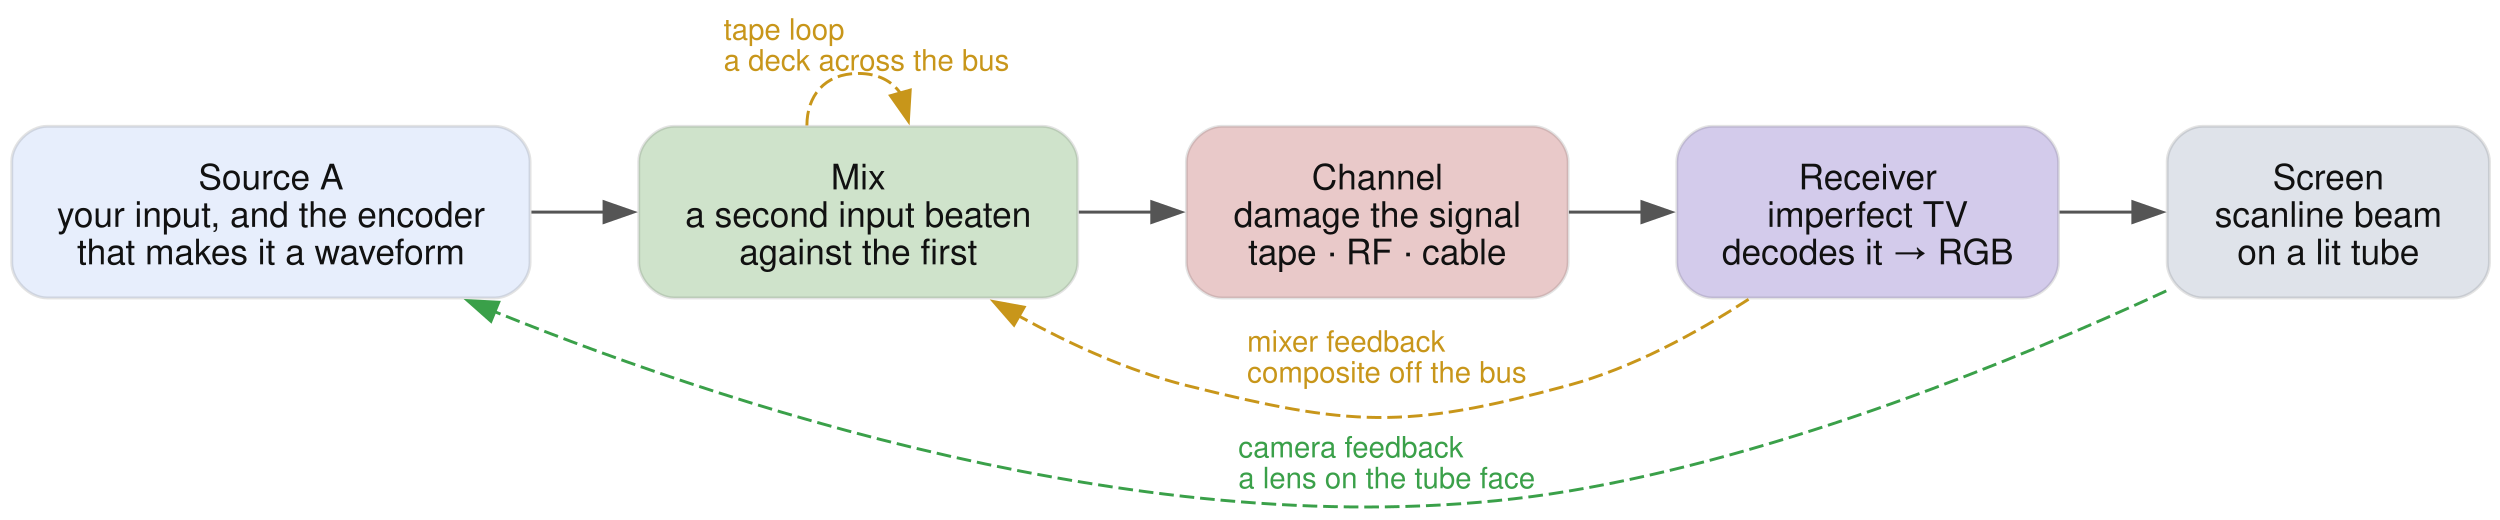
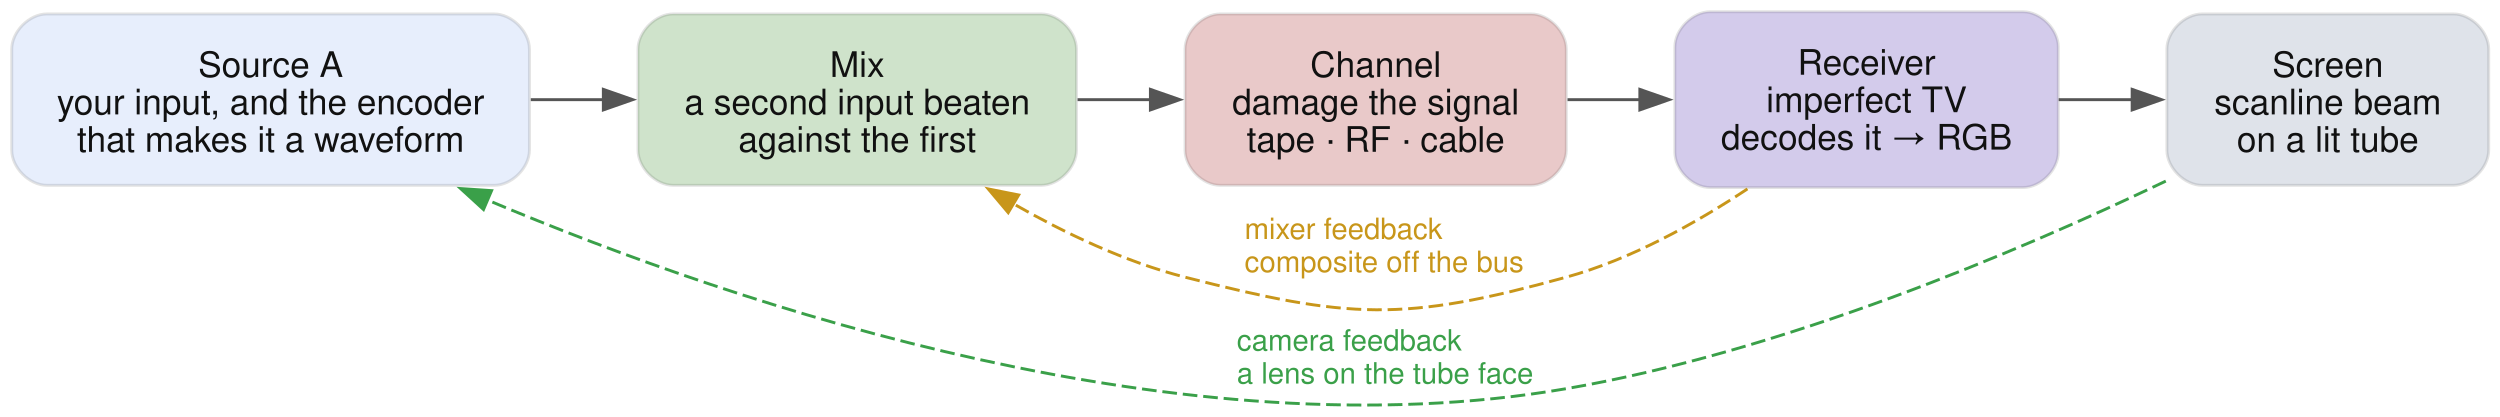
- <svg xmlns="http://www.w3.org/2000/svg" width="851pt" height="177pt" viewBox="0.00 0.00 851.00 177.00">
-   <g id="graph0" class="graph" transform="scale(1 1) rotate(0) translate(4 172.88)">
+ <svg xmlns="http://www.w3.org/2000/svg" width="852pt" height="142pt" viewBox="0.00 0.00 852.00 142.00">
+   <g id="graph0" class="graph" transform="scale(1 1) rotate(0) translate(4 138.36)">
    <g id="node1" class="node">
-       <path fill="#e7eefc" stroke="#333333" stroke-opacity="0.133" d="M164.43,-129.88C164.43,-129.88 12,-129.88 12,-129.88 6,-129.88 0,-123.88 0,-117.88 0,-117.88 0,-83.47 0,-83.47 0,-77.47 6,-71.47 12,-71.47 12,-71.47 164.43,-71.47 164.43,-71.47 170.43,-71.47 176.43,-77.47 176.43,-83.47 176.43,-83.47 176.43,-117.88 176.43,-117.88 176.43,-123.88 170.43,-129.88 164.43,-129.88" />
-       <text xml:space="preserve" text-anchor="middle" x="88.22" y="-108.4" font-family="Helvetica,Arial,sans-serif" font-size="12.00" fill="#111111">Source A</text>
-       <text xml:space="preserve" text-anchor="middle" x="88.22" y="-95.65" font-family="Helvetica,Arial,sans-serif" font-size="12.00" fill="#111111">your input, and the encoder</text>
-       <text xml:space="preserve" text-anchor="middle" x="88.22" y="-82.9" font-family="Helvetica,Arial,sans-serif" font-size="12.00" fill="#111111">that makes it a waveform</text>
+       <path fill="#e7eefc" stroke="#333333" stroke-opacity="0.133" d="M164.43,-133.61C164.43,-133.61 12,-133.61 12,-133.61 6,-133.61 0,-127.61 0,-121.61 0,-121.61 0,-87.2 0,-87.2 0,-81.2 6,-75.2 12,-75.2 12,-75.2 164.43,-75.2 164.43,-75.2 170.43,-75.2 176.43,-81.2 176.43,-87.2 176.43,-87.2 176.43,-121.61 176.43,-121.61 176.43,-127.61 170.43,-133.61 164.43,-133.61" />
+       <text xml:space="preserve" text-anchor="middle" x="88.22" y="-112.13" font-family="Helvetica,Arial,sans-serif" font-size="12.00" fill="#111111">Source A</text>
+       <text xml:space="preserve" text-anchor="middle" x="88.22" y="-99.38" font-family="Helvetica,Arial,sans-serif" font-size="12.00" fill="#111111">your input, and the encoder</text>
+       <text xml:space="preserve" text-anchor="middle" x="88.22" y="-86.63" font-family="Helvetica,Arial,sans-serif" font-size="12.00" fill="#111111">that makes it a waveform</text>
    </g>
    <g id="node2" class="node">
-       <path fill="#cfe3cb" stroke="#333333" stroke-opacity="0.133" d="M350.86,-129.88C350.86,-129.88 225.43,-129.88 225.43,-129.88 219.43,-129.88 213.43,-123.88 213.43,-117.88 213.43,-117.88 213.43,-83.47 213.43,-83.47 213.43,-77.47 219.43,-71.47 225.43,-71.47 225.43,-71.47 350.86,-71.47 350.86,-71.47 356.86,-71.47 362.86,-77.47 362.86,-83.47 362.86,-83.47 362.86,-117.88 362.86,-117.88 362.86,-123.88 356.86,-129.88 350.86,-129.88" />
-       <text xml:space="preserve" text-anchor="middle" x="288.15" y="-108.4" font-family="Helvetica,Arial,sans-serif" font-size="12.00" fill="#111111">Mix</text>
-       <text xml:space="preserve" text-anchor="middle" x="288.15" y="-95.65" font-family="Helvetica,Arial,sans-serif" font-size="12.00" fill="#111111">a second input beaten</text>
-       <text xml:space="preserve" text-anchor="middle" x="288.15" y="-82.9" font-family="Helvetica,Arial,sans-serif" font-size="12.00" fill="#111111">against the first</text>
+       <path fill="#cfe3cb" stroke="#333333" stroke-opacity="0.133" d="M350.86,-133.61C350.86,-133.61 225.43,-133.61 225.43,-133.61 219.43,-133.61 213.43,-127.61 213.43,-121.61 213.43,-121.61 213.43,-87.2 213.43,-87.2 213.43,-81.2 219.43,-75.2 225.43,-75.2 225.43,-75.2 350.86,-75.2 350.86,-75.2 356.86,-75.2 362.86,-81.2 362.86,-87.2 362.86,-87.2 362.86,-121.61 362.86,-121.61 362.86,-127.61 356.86,-133.61 350.86,-133.61" />
+       <text xml:space="preserve" text-anchor="middle" x="288.15" y="-112.13" font-family="Helvetica,Arial,sans-serif" font-size="12.00" fill="#111111">Mix</text>
+       <text xml:space="preserve" text-anchor="middle" x="288.15" y="-99.38" font-family="Helvetica,Arial,sans-serif" font-size="12.00" fill="#111111">a second input beaten</text>
+       <text xml:space="preserve" text-anchor="middle" x="288.15" y="-86.63" font-family="Helvetica,Arial,sans-serif" font-size="12.00" fill="#111111">against the first</text>
    </g>
    <g id="edge1" class="edge">
-       <path fill="none" stroke="#555555" d="M176.89,-100.68C185.12,-100.68 193.45,-100.68 201.65,-100.68" />
-       <polygon fill="#555555" stroke="#555555" points="201.62,-104.18 211.62,-100.68 201.62,-97.18 201.62,-104.18" />
-     </g>
-     <g id="edge7" class="edge">
-       <path fill="none" stroke="#c8961a" stroke-dasharray="5,2" d="M270.67,-130.18C270.67,-140.01 276.49,-147.88 288.15,-147.88 294.88,-147.88 299.67,-145.25 302.51,-141.13" />
-       <polygon fill="#c8961a" stroke="#c8961a" points="305.84,-142.21 305.21,-131.64 299.11,-140.3 305.84,-142.21" />
-       <text xml:space="preserve" text-anchor="start" x="236.77" y="-159.38" font-family="Helvetica,Arial,sans-serif" font-size="10.00" fill="#c8961a">  tape loop</text>
-       <text xml:space="preserve" text-anchor="start" x="236.77" y="-148.88" font-family="Helvetica,Arial,sans-serif" font-size="10.00" fill="#c8961a">  a deck across the bus</text>
+       <path fill="none" stroke="#555555" d="M176.89,-104.4C185.12,-104.4 193.45,-104.4 201.65,-104.4" />
+       <polygon fill="#555555" stroke="#555555" points="201.62,-107.9 211.62,-104.4 201.62,-100.9 201.62,-107.9" />
    </g>
    <g id="node3" class="node">
-       <path fill="#e9c9c9" stroke="#333333" stroke-opacity="0.133" d="M517.79,-129.88C517.79,-129.88 411.86,-129.88 411.86,-129.88 405.86,-129.88 399.86,-123.88 399.86,-117.88 399.86,-117.88 399.86,-83.47 399.86,-83.47 399.86,-77.47 405.86,-71.47 411.86,-71.47 411.86,-71.47 517.79,-71.47 517.79,-71.47 523.79,-71.47 529.79,-77.47 529.79,-83.47 529.79,-83.47 529.79,-117.88 529.79,-117.88 529.79,-123.88 523.79,-129.88 517.79,-129.88" />
-       <text xml:space="preserve" text-anchor="middle" x="464.83" y="-108.4" font-family="Helvetica,Arial,sans-serif" font-size="12.00" fill="#111111">Channel</text>
-       <text xml:space="preserve" text-anchor="middle" x="464.83" y="-95.65" font-family="Helvetica,Arial,sans-serif" font-size="12.00" fill="#111111">damage the signal</text>
-       <text xml:space="preserve" text-anchor="middle" x="464.83" y="-82.9" font-family="Helvetica,Arial,sans-serif" font-size="12.00" fill="#111111">tape · RF · cable</text>
+       <path fill="#e9c9c9" stroke="#333333" stroke-opacity="0.133" d="M517.79,-133.61C517.79,-133.61 411.86,-133.61 411.86,-133.61 405.86,-133.61 399.86,-127.61 399.86,-121.61 399.86,-121.61 399.86,-87.2 399.86,-87.2 399.86,-81.2 405.86,-75.2 411.86,-75.2 411.86,-75.2 517.79,-75.2 517.79,-75.2 523.79,-75.2 529.79,-81.2 529.79,-87.2 529.79,-87.2 529.79,-121.61 529.79,-121.61 529.79,-127.61 523.79,-133.61 517.79,-133.61" />
+       <text xml:space="preserve" text-anchor="middle" x="464.83" y="-112.13" font-family="Helvetica,Arial,sans-serif" font-size="12.00" fill="#111111">Channel</text>
+       <text xml:space="preserve" text-anchor="middle" x="464.83" y="-99.38" font-family="Helvetica,Arial,sans-serif" font-size="12.00" fill="#111111">damage the signal</text>
+       <text xml:space="preserve" text-anchor="middle" x="464.83" y="-86.63" font-family="Helvetica,Arial,sans-serif" font-size="12.00" fill="#111111">tape · RF · cable</text>
    </g>
    <g id="edge2" class="edge">
-       <path fill="none" stroke="#555555" d="M363.23,-100.68C371.54,-100.68 380.01,-100.68 388.34,-100.68" />
-       <polygon fill="#555555" stroke="#555555" points="388.06,-104.18 398.06,-100.68 388.06,-97.18 388.06,-104.18" />
+       <path fill="none" stroke="#555555" d="M363.23,-104.4C371.54,-104.4 380.01,-104.4 388.34,-104.4" />
+       <polygon fill="#555555" stroke="#555555" points="388.06,-107.9 398.06,-104.4 388.06,-100.9 388.06,-107.9" />
    </g>
    <g id="node4" class="node">
-       <path fill="#d3cbeb" stroke="#333333" stroke-opacity="0.133" d="M684.72,-129.88C684.72,-129.88 578.79,-129.88 578.79,-129.88 572.79,-129.88 566.79,-123.88 566.79,-117.88 566.79,-117.88 566.79,-83.47 566.79,-83.47 566.79,-77.47 572.79,-71.47 578.79,-71.47 578.79,-71.47 684.72,-71.47 684.72,-71.47 690.72,-71.47 696.72,-77.47 696.72,-83.47 696.72,-83.47 696.72,-117.88 696.72,-117.88 696.72,-123.88 690.72,-129.88 684.72,-129.88" />
-       <text xml:space="preserve" text-anchor="middle" x="631.76" y="-108.4" font-family="Helvetica,Arial,sans-serif" font-size="12.00" fill="#111111">Receiver</text>
-       <text xml:space="preserve" text-anchor="middle" x="631.76" y="-95.65" font-family="Helvetica,Arial,sans-serif" font-size="12.00" fill="#111111">imperfect TV</text>
-       <text xml:space="preserve" text-anchor="middle" x="631.76" y="-82.9" font-family="Helvetica,Arial,sans-serif" font-size="12.00" fill="#111111">decodes it → RGB</text>
+       <path fill="#d3cbeb" stroke="#333333" stroke-opacity="0.133" d="M685.47,-134.36C685.47,-134.36 578.79,-134.36 578.79,-134.36 572.79,-134.36 566.79,-128.36 566.79,-122.36 566.79,-122.36 566.79,-86.45 566.79,-86.45 566.79,-80.45 572.79,-74.45 578.79,-74.45 578.79,-74.45 685.47,-74.45 685.47,-74.45 691.47,-74.45 697.47,-80.45 697.47,-86.45 697.47,-86.45 697.47,-122.36 697.47,-122.36 697.47,-128.36 691.47,-134.36 685.47,-134.36" />
+       <text xml:space="preserve" text-anchor="middle" x="632.13" y="-112.88" font-family="Helvetica,Arial,sans-serif" font-size="12.00" fill="#111111">Receiver</text>
+       <text xml:space="preserve" text-anchor="middle" x="632.13" y="-100.13" font-family="Helvetica,Arial,sans-serif" font-size="12.00" fill="#111111">imperfect TV</text>
+       <text xml:space="preserve" text-anchor="middle" x="632.13" y="-87.38" font-family="Helvetica,Arial,sans-serif" font-size="12.00" fill="#111111">decodes it → RGB</text>
    </g>
    <g id="edge3" class="edge">
-       <path fill="none" stroke="#555555" d="M530.06,-100.68C538.27,-100.68 546.73,-100.68 555.1,-100.68" />
-       <polygon fill="#555555" stroke="#555555" points="554.91,-104.18 564.91,-100.68 554.91,-97.18 554.91,-104.18" />
+       <path fill="none" stroke="#555555" d="M530.21,-104.4C538.37,-104.4 546.79,-104.4 555.11,-104.4" />
+       <polygon fill="#555555" stroke="#555555" points="554.86,-107.9 564.86,-104.4 554.86,-100.9 554.86,-107.9" />
    </g>
    <g id="edge6" class="edge">
-       <path fill="none" stroke="#c8961a" stroke-dasharray="5,2" d="M591.21,-71C573.41,-59.44 551.54,-47.57 529.79,-41.68 474.05,-26.58 455.88,-27.68 399.86,-41.68 380.25,-46.57 360.31,-55.67 342.86,-65.28" />
-       <polygon fill="#c8961a" stroke="#c8961a" points="341.16,-62.23 334.21,-70.22 344.63,-68.31 341.16,-62.23" />
-       <text xml:space="preserve" text-anchor="start" x="414.95" y="-53.18" font-family="Helvetica,Arial,sans-serif" font-size="10.00" fill="#c8961a">  mixer feedback</text>
-       <text xml:space="preserve" text-anchor="start" x="414.95" y="-42.68" font-family="Helvetica,Arial,sans-serif" font-size="10.00" fill="#c8961a">  composite off the bus</text>
+       <path fill="none" stroke="#c8961a" stroke-dasharray="5,2" d="M591.53,-73.98C573.68,-62.13 551.72,-49.95 529.79,-43.9 474.12,-28.55 455.81,-29.61 399.86,-43.9 379.54,-49.09 358.92,-58.87 341.08,-69.07" />
+       <polygon fill="#c8961a" stroke="#c8961a" points="339.6,-65.88 332.78,-73.98 343.17,-71.9 339.6,-65.88" />
+       <text xml:space="preserve" text-anchor="start" x="414.58" y="-56.9" font-family="Helvetica,Arial,sans-serif" font-size="10.00" fill="#c8961a">  mixer feedback</text>
+       <text xml:space="preserve" text-anchor="start" x="414.58" y="-45.65" font-family="Helvetica,Arial,sans-serif" font-size="10.00" fill="#c8961a">  composite off the bus</text>
    </g>
    <g id="node5" class="node">
-       <path fill="#dfe3ea" stroke="#333333" stroke-opacity="0.133" d="M831.4,-129.88C831.4,-129.88 745.72,-129.88 745.72,-129.88 739.72,-129.88 733.72,-123.88 733.72,-117.88 733.72,-117.88 733.72,-83.47 733.72,-83.47 733.72,-77.47 739.72,-71.47 745.72,-71.47 745.72,-71.47 831.4,-71.47 831.4,-71.47 837.4,-71.47 843.4,-77.47 843.4,-83.47 843.4,-83.47 843.4,-117.88 843.4,-117.88 843.4,-123.88 837.4,-129.88 831.4,-129.88" />
-       <text xml:space="preserve" text-anchor="middle" x="788.56" y="-108.4" font-family="Helvetica,Arial,sans-serif" font-size="12.00" fill="#111111">Screen</text>
-       <text xml:space="preserve" text-anchor="middle" x="788.56" y="-95.65" font-family="Helvetica,Arial,sans-serif" font-size="12.00" fill="#111111">scanline beam</text>
-       <text xml:space="preserve" text-anchor="middle" x="788.56" y="-82.9" font-family="Helvetica,Arial,sans-serif" font-size="12.00" fill="#111111">on a lit tube</text>
+       <path fill="#dfe3ea" stroke="#333333" stroke-opacity="0.133" d="M832.15,-133.61C832.15,-133.61 746.47,-133.61 746.47,-133.61 740.47,-133.61 734.47,-127.61 734.47,-121.61 734.47,-121.61 734.47,-87.2 734.47,-87.2 734.47,-81.2 740.47,-75.2 746.47,-75.2 746.47,-75.2 832.15,-75.2 832.15,-75.2 838.15,-75.2 844.15,-81.2 844.15,-87.2 844.15,-87.2 844.15,-121.61 844.15,-121.61 844.15,-127.61 838.15,-133.61 832.15,-133.61" />
+       <text xml:space="preserve" text-anchor="middle" x="789.31" y="-112.13" font-family="Helvetica,Arial,sans-serif" font-size="12.00" fill="#111111">Screen</text>
+       <text xml:space="preserve" text-anchor="middle" x="789.31" y="-99.38" font-family="Helvetica,Arial,sans-serif" font-size="12.00" fill="#111111">scanline beam</text>
+       <text xml:space="preserve" text-anchor="middle" x="789.31" y="-86.63" font-family="Helvetica,Arial,sans-serif" font-size="12.00" fill="#111111">on a lit tube</text>
    </g>
    <g id="edge4" class="edge">
-       <path fill="none" stroke="#555555" d="M697.06,-100.68C705.4,-100.68 713.95,-100.68 722.3,-100.68" />
-       <polygon fill="#555555" stroke="#555555" points="722.02,-104.18 732.02,-100.68 722.02,-97.18 722.02,-104.18" />
+       <path fill="none" stroke="#555555" d="M697.59,-104.4C705.95,-104.4 714.52,-104.4 722.89,-104.4" />
+       <polygon fill="#555555" stroke="#555555" points="722.64,-107.9 732.64,-104.4 722.64,-100.9 722.64,-107.9" />
    </g>
    <g id="edge5" class="edge">
-       <path fill="none" stroke="#3aa049" stroke-dasharray="5,2" d="M733.4,-73.86C682.34,-50.27 602.95,-17.82 529.79,-5.68 400.49,15.79 251.76,-31.51 164.39,-66.78" />
-       <polygon fill="#3aa049" stroke="#3aa049" points="163.12,-63.52 155.19,-70.55 165.77,-70 163.12,-63.52" />
-       <text xml:space="preserve" text-anchor="start" x="411.95" y="-17.18" font-family="Helvetica,Arial,sans-serif" font-size="10.00" fill="#3aa049">  camera feedback</text>
-       <text xml:space="preserve" text-anchor="start" x="411.95" y="-6.68" font-family="Helvetica,Arial,sans-serif" font-size="10.00" fill="#3aa049">  a lens on the tube face</text>
+       <path fill="none" stroke="#3aa049" stroke-dasharray="5,2" d="M734.1,-76.64C682.96,-52.19 603.39,-18.57 529.79,-5.9 399.29,16.57 249.14,-33.53 162.12,-70.19" />
+       <polygon fill="#3aa049" stroke="#3aa049" points="160.78,-66.95 152.96,-74.1 163.53,-73.39 160.78,-66.95" />
+       <text xml:space="preserve" text-anchor="start" x="411.95" y="-18.9" font-family="Helvetica,Arial,sans-serif" font-size="10.00" fill="#3aa049">  camera feedback</text>
+       <text xml:space="preserve" text-anchor="start" x="411.95" y="-7.65" font-family="Helvetica,Arial,sans-serif" font-size="10.00" fill="#3aa049">  a lens on the tube face</text>
    </g>
  </g>
</svg>
